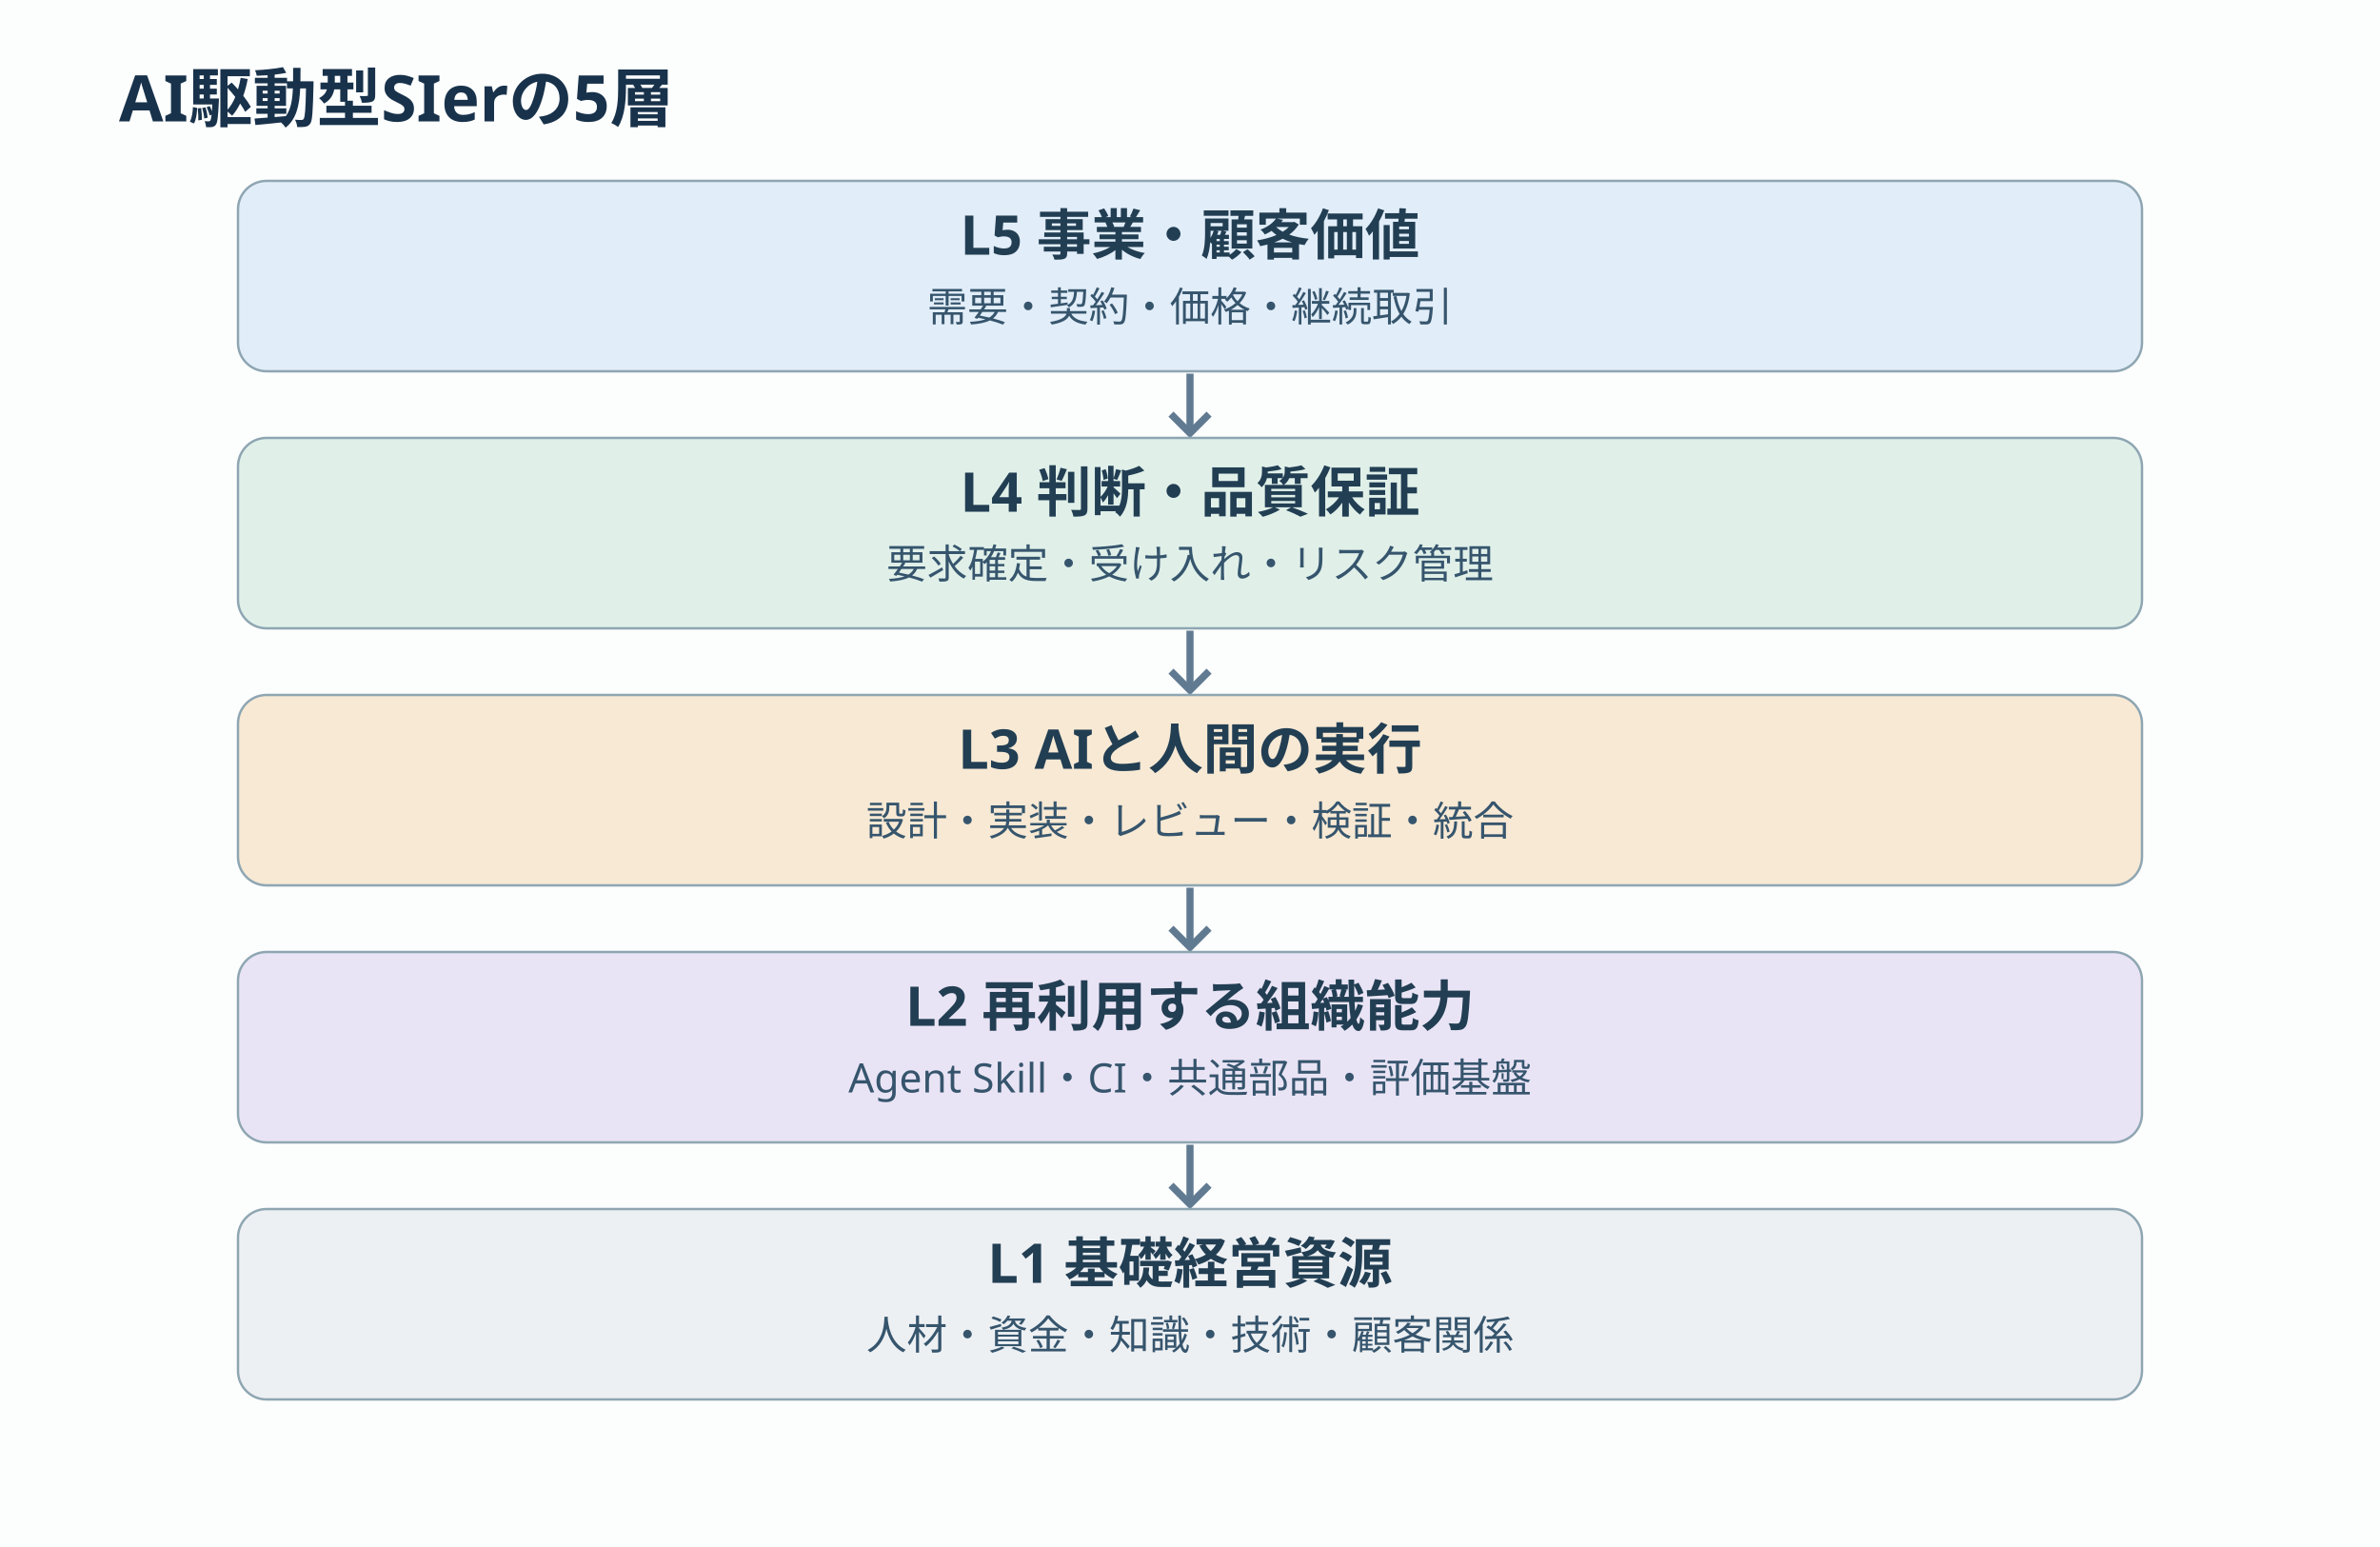
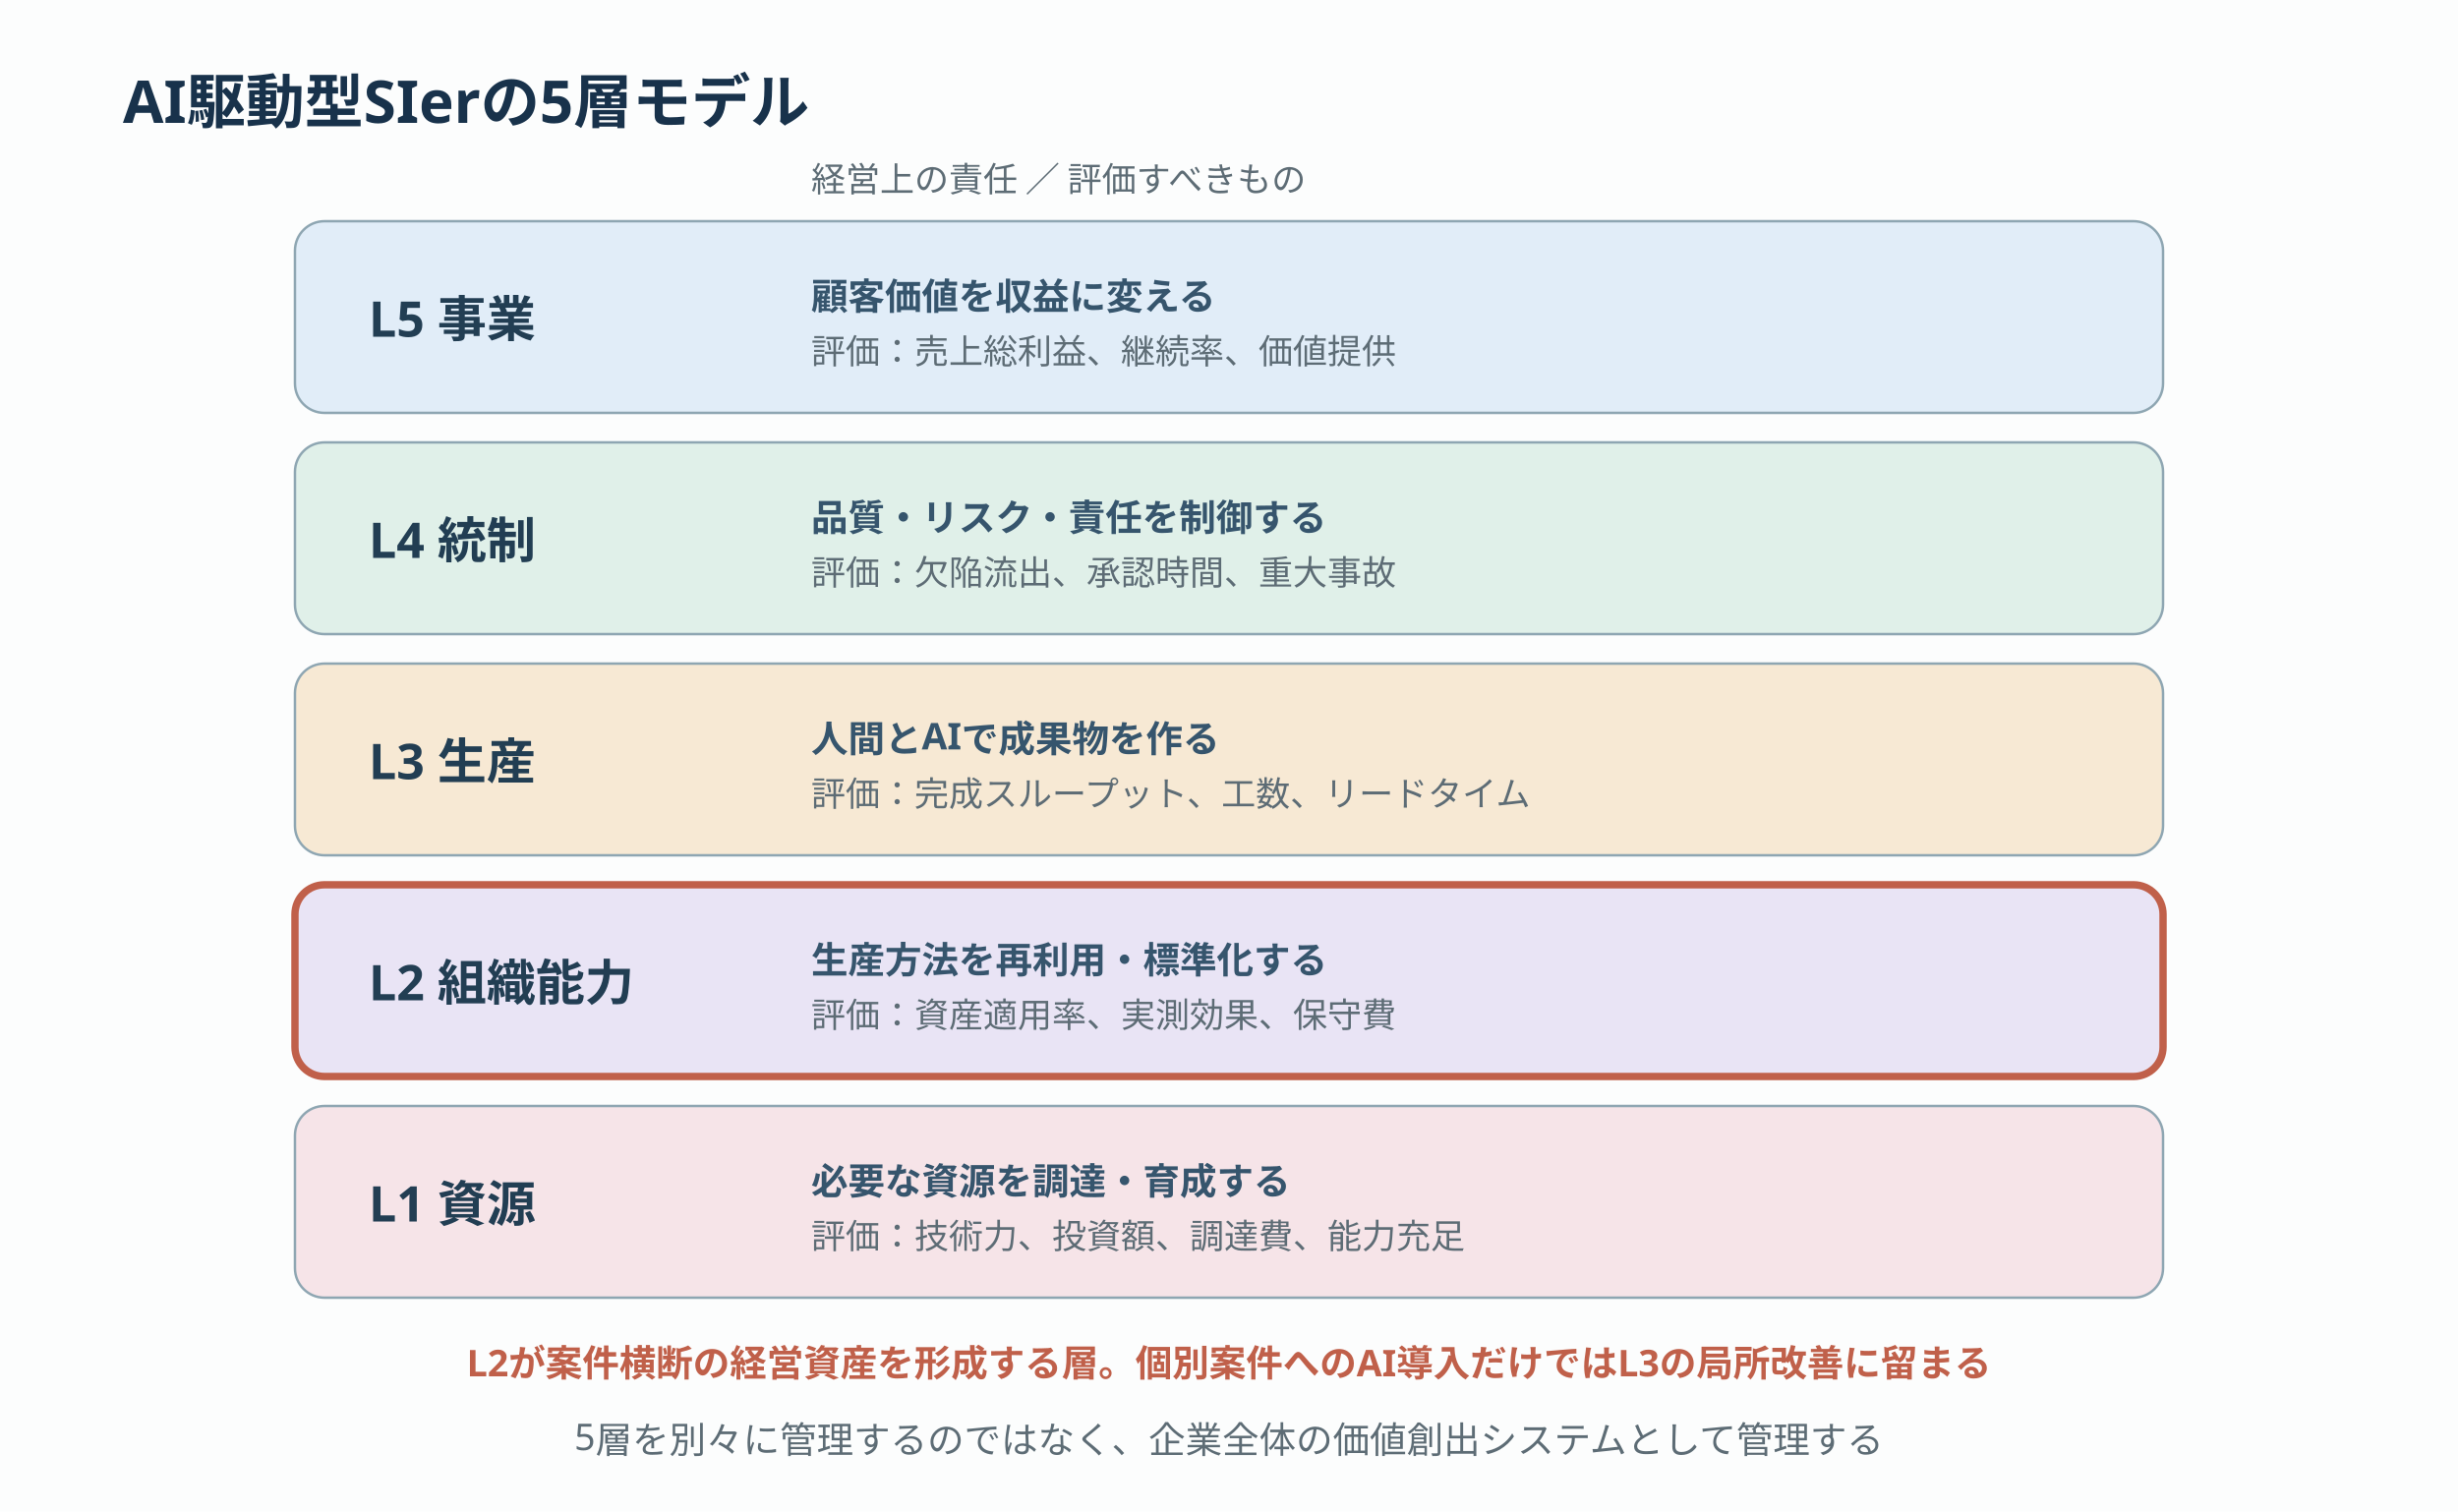
- <svg xmlns="http://www.w3.org/2000/svg" width="1000" height="650" viewBox="0 0 1000 650" role="img" aria-label="AI駆動型SIerの5層">
+ <svg xmlns="http://www.w3.org/2000/svg" width="1000" height="615" viewBox="0 0 1000 615" role="img" aria-label="事業、統制、生産、組織能力、資源の5層を積層で示し、案件横断の資産を形成するL2を強調した図">
  <rect width="100%" height="100%" fill="#fcfdfd" />
-   <text x="50" y="51" font-family="sans-serif" font-size="27" font-weight="700" fill="#18324b">AI駆動型SIerの5層</text>
-   <rect x="100" y="76" width="800" height="80" rx="12" fill="#e1edf8" stroke="#8ea6b2" />
-   <text x="500" y="107" text-anchor="middle" font-family="sans-serif" font-size="23" font-weight="700" fill="#223e53">L5 事業・顧客価値</text>
-   <text x="500" y="135" text-anchor="middle" font-family="sans-serif" font-size="17" fill="#36556d">需要・契約・価格・継続取引</text>
-   <path d="M500 157 v24" stroke="#607a91" stroke-width="3" />
-   <path d="M492 174 l8 8 8 -8" fill="none" stroke="#607a91" stroke-width="3" />
-   <rect x="100" y="184" width="800" height="80" rx="12" fill="#e0f0e9" stroke="#8ea6b2" />
-   <text x="500" y="215" text-anchor="middle" font-family="sans-serif" font-size="23" font-weight="700" fill="#223e53">L4 判断・品質保証</text>
-   <text x="500" y="243" text-anchor="middle" font-family="sans-serif" font-size="17" fill="#36556d">要求確定・受け入れ・リスク管理</text>
-   <path d="M500 265 v24" stroke="#607a91" stroke-width="3" />
-   <path d="M492 282 l8 8 8 -8" fill="none" stroke="#607a91" stroke-width="3" />
-   <rect x="100" y="292" width="800" height="80" rx="12" fill="#f7e9d4" stroke="#8ea6b2" />
-   <text x="500" y="323" text-anchor="middle" font-family="sans-serif" font-size="23" font-weight="700" fill="#223e53">L3 AIと人間の実行</text>
-   <text x="500" y="351" text-anchor="middle" font-family="sans-serif" font-size="17" fill="#36556d">設計・実装・レビュー・検証・統合</text>
-   <path d="M500 373 v24" stroke="#607a91" stroke-width="3" />
-   <path d="M492 390 l8 8 8 -8" fill="none" stroke="#607a91" stroke-width="3" />
-   <rect x="100" y="400" width="800" height="80" rx="12" fill="#e9e4f5" stroke="#8ea6b2" />
-   <text x="500" y="431" text-anchor="middle" font-family="sans-serif" font-size="23" font-weight="700" fill="#223e53">L2 再利用する組織能力</text>
-   <text x="500" y="459" text-anchor="middle" font-family="sans-serif" font-size="17" fill="#36556d">Agent Skill・CI・共通部品・評価基盤</text>
-   <path d="M500 481 v24" stroke="#607a91" stroke-width="3" />
-   <path d="M492 498 l8 8 8 -8" fill="none" stroke="#607a91" stroke-width="3" />
-   <rect x="100" y="508" width="800" height="80" rx="12" fill="#edf0f3" stroke="#8ea6b2" />
-   <text x="500" y="539" text-anchor="middle" font-family="sans-serif" font-size="23" font-weight="700" fill="#223e53">L1 基礎経営資源</text>
-   <text x="500" y="567" text-anchor="middle" font-family="sans-serif" font-size="17" fill="#36556d">人材・資金・知識・技術・顧客関係</text>
+   <text x="50" y="50" text-anchor="start" font-family="sans-serif" font-size="24" font-weight="700" fill="#18324b">AI駆動型SIerの5層モデル</text>
+   <rect x="120" y="90" width="760" height="78" rx="12" fill="#e1edf8" stroke="#8ea6b2" stroke-width="1" />
+   <text x="150" y="137" text-anchor="start" font-family="sans-serif" font-size="20" font-weight="700" fill="#223e53">L5 事業</text>
+   <text x="330" y="126" text-anchor="start" font-family="sans-serif" font-size="15" font-weight="700" fill="#36556d">顧客価値を収益に変える</text>
+   <text x="330" y="148" text-anchor="start" font-family="sans-serif" font-size="14" fill="#5d6c75">評価：売上総利益、継続率、価値提供</text>
+   <rect x="120" y="180" width="760" height="78" rx="12" fill="#e0f0e9" stroke="#8ea6b2" stroke-width="1" />
+   <text x="150" y="227" text-anchor="start" font-family="sans-serif" font-size="20" font-weight="700" fill="#223e53">L4 統制</text>
+   <text x="330" y="216" text-anchor="start" font-family="sans-serif" font-size="15" font-weight="700" fill="#36556d">品質・リスク・責任を制御する</text>
+   <text x="330" y="238" text-anchor="start" font-family="sans-serif" font-size="14" fill="#5d6c75">評価：欠陥流出、承認時間、重大事故</text>
+   <rect x="120" y="270" width="760" height="78" rx="12" fill="#f7e9d4" stroke="#8ea6b2" stroke-width="1" />
+   <text x="150" y="317" text-anchor="start" font-family="sans-serif" font-size="20" font-weight="700" fill="#223e53">L3 生産</text>
+   <text x="330" y="306" text-anchor="start" font-family="sans-serif" font-size="15" font-weight="700" fill="#36556d">人間とAIで成果物を作る</text>
+   <text x="330" y="328" text-anchor="start" font-family="sans-serif" font-size="14" fill="#5d6c75">評価：完成スループット、工数、リードタイム</text>
+   <rect x="120" y="360" width="760" height="78" rx="12" fill="#e9e4f5" stroke="#c0604a" stroke-width="3" />
+   <text x="150" y="407" text-anchor="start" font-family="sans-serif" font-size="20" font-weight="700" fill="#223e53">L2 組織能力</text>
+   <text x="330" y="396" text-anchor="start" font-family="sans-serif" font-size="15" font-weight="700" fill="#36556d">生産方法を再利用・標準化する</text>
+   <text x="330" y="418" text-anchor="start" font-family="sans-serif" font-size="14" fill="#5d6c75">評価：資産適用率、実測効果、保守費</text>
+   <rect x="120" y="450" width="760" height="78" rx="12" fill="#f6e4e8" stroke="#8ea6b2" stroke-width="1" />
+   <text x="150" y="497" text-anchor="start" font-family="sans-serif" font-size="20" font-weight="700" fill="#223e53">L1 資源</text>
+   <text x="330" y="486" text-anchor="start" font-family="sans-serif" font-size="15" font-weight="700" fill="#36556d">必要な資源を調達・育成する</text>
+   <text x="330" y="508" text-anchor="start" font-family="sans-serif" font-size="14" fill="#5d6c75">評価：技術力、投資額、調達費、能力充足</text>
+   <text x="130" y="92" text-anchor="start" font-family="sans-serif" font-size="14" fill="#5d6c75" transform="translate(200 -14)">経営上の責任 ／ 評価すべきもの</text>
+   <text x="500" y="560" text-anchor="middle" font-family="sans-serif" font-size="15" font-weight="700" fill="#c0604a">L2が案件横断の経営資産を形成する層。個別案件へのAI導入だけではL3の局所改善に留まる</text>
+   <text x="500" y="590" text-anchor="middle" font-family="sans-serif" font-size="15" fill="#5d6c75">5層を別々に管理するのではなく、企業全体の価値創出システムとして管理する</text>
</svg>
